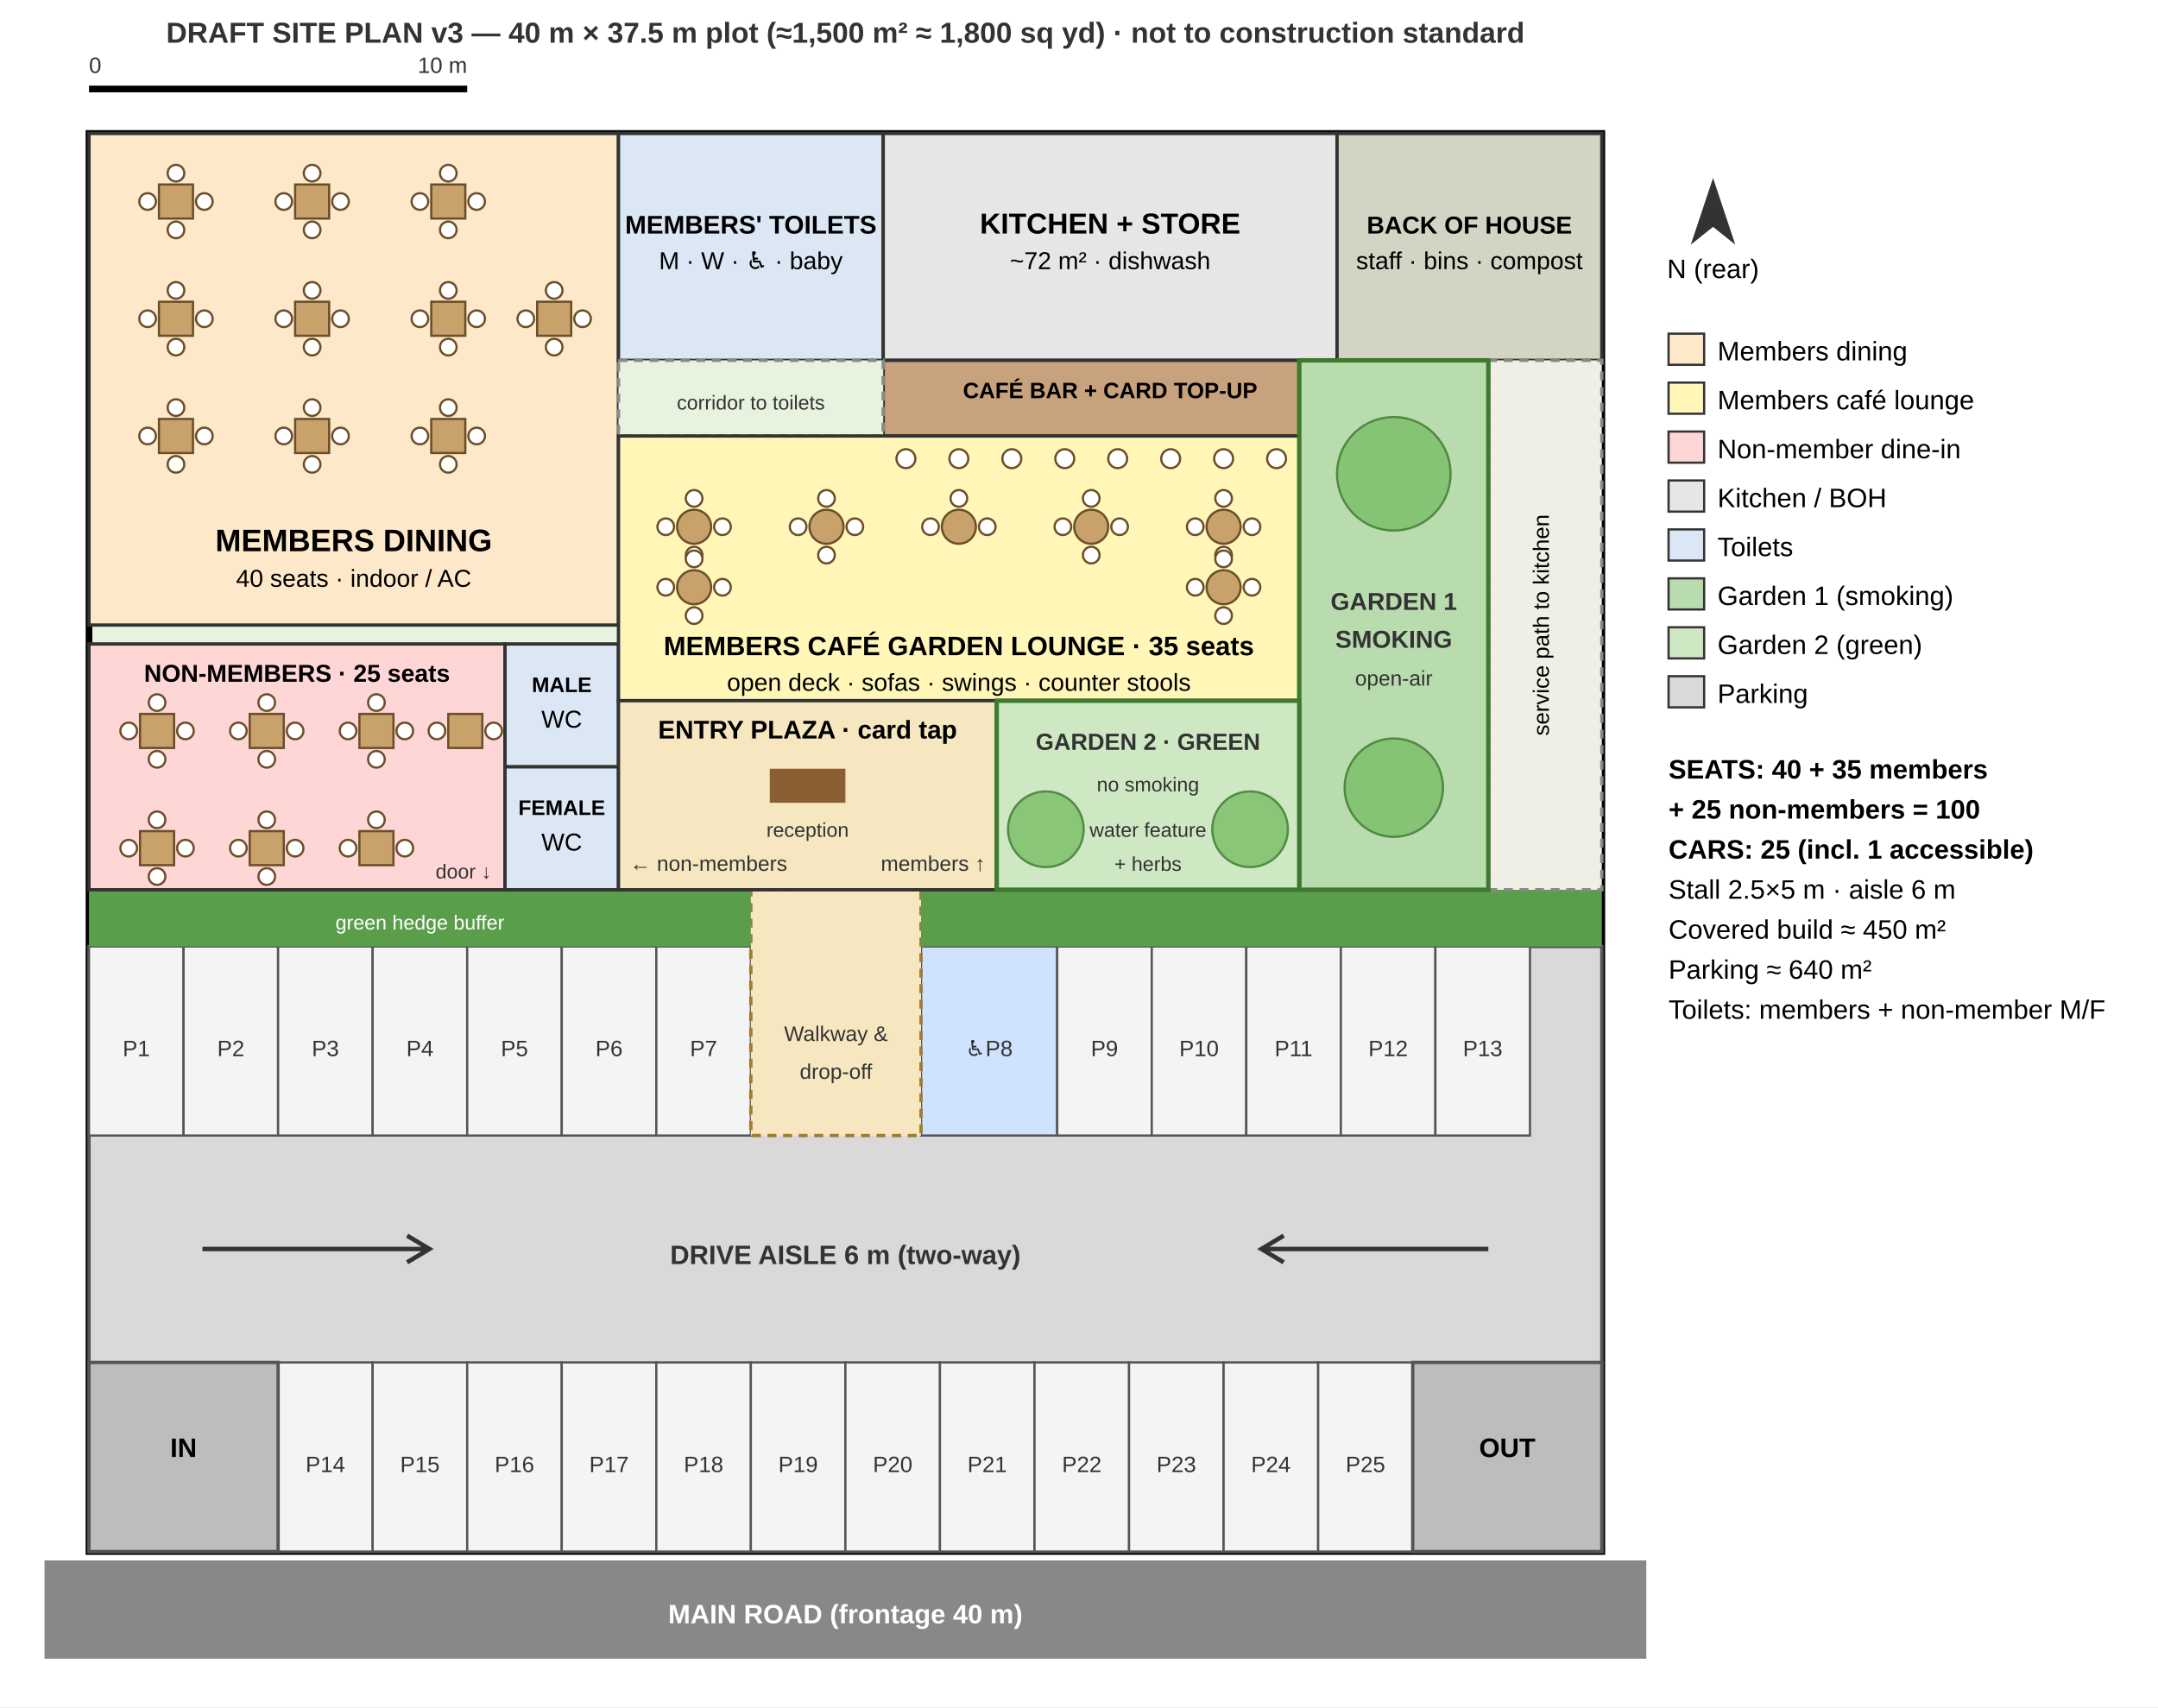
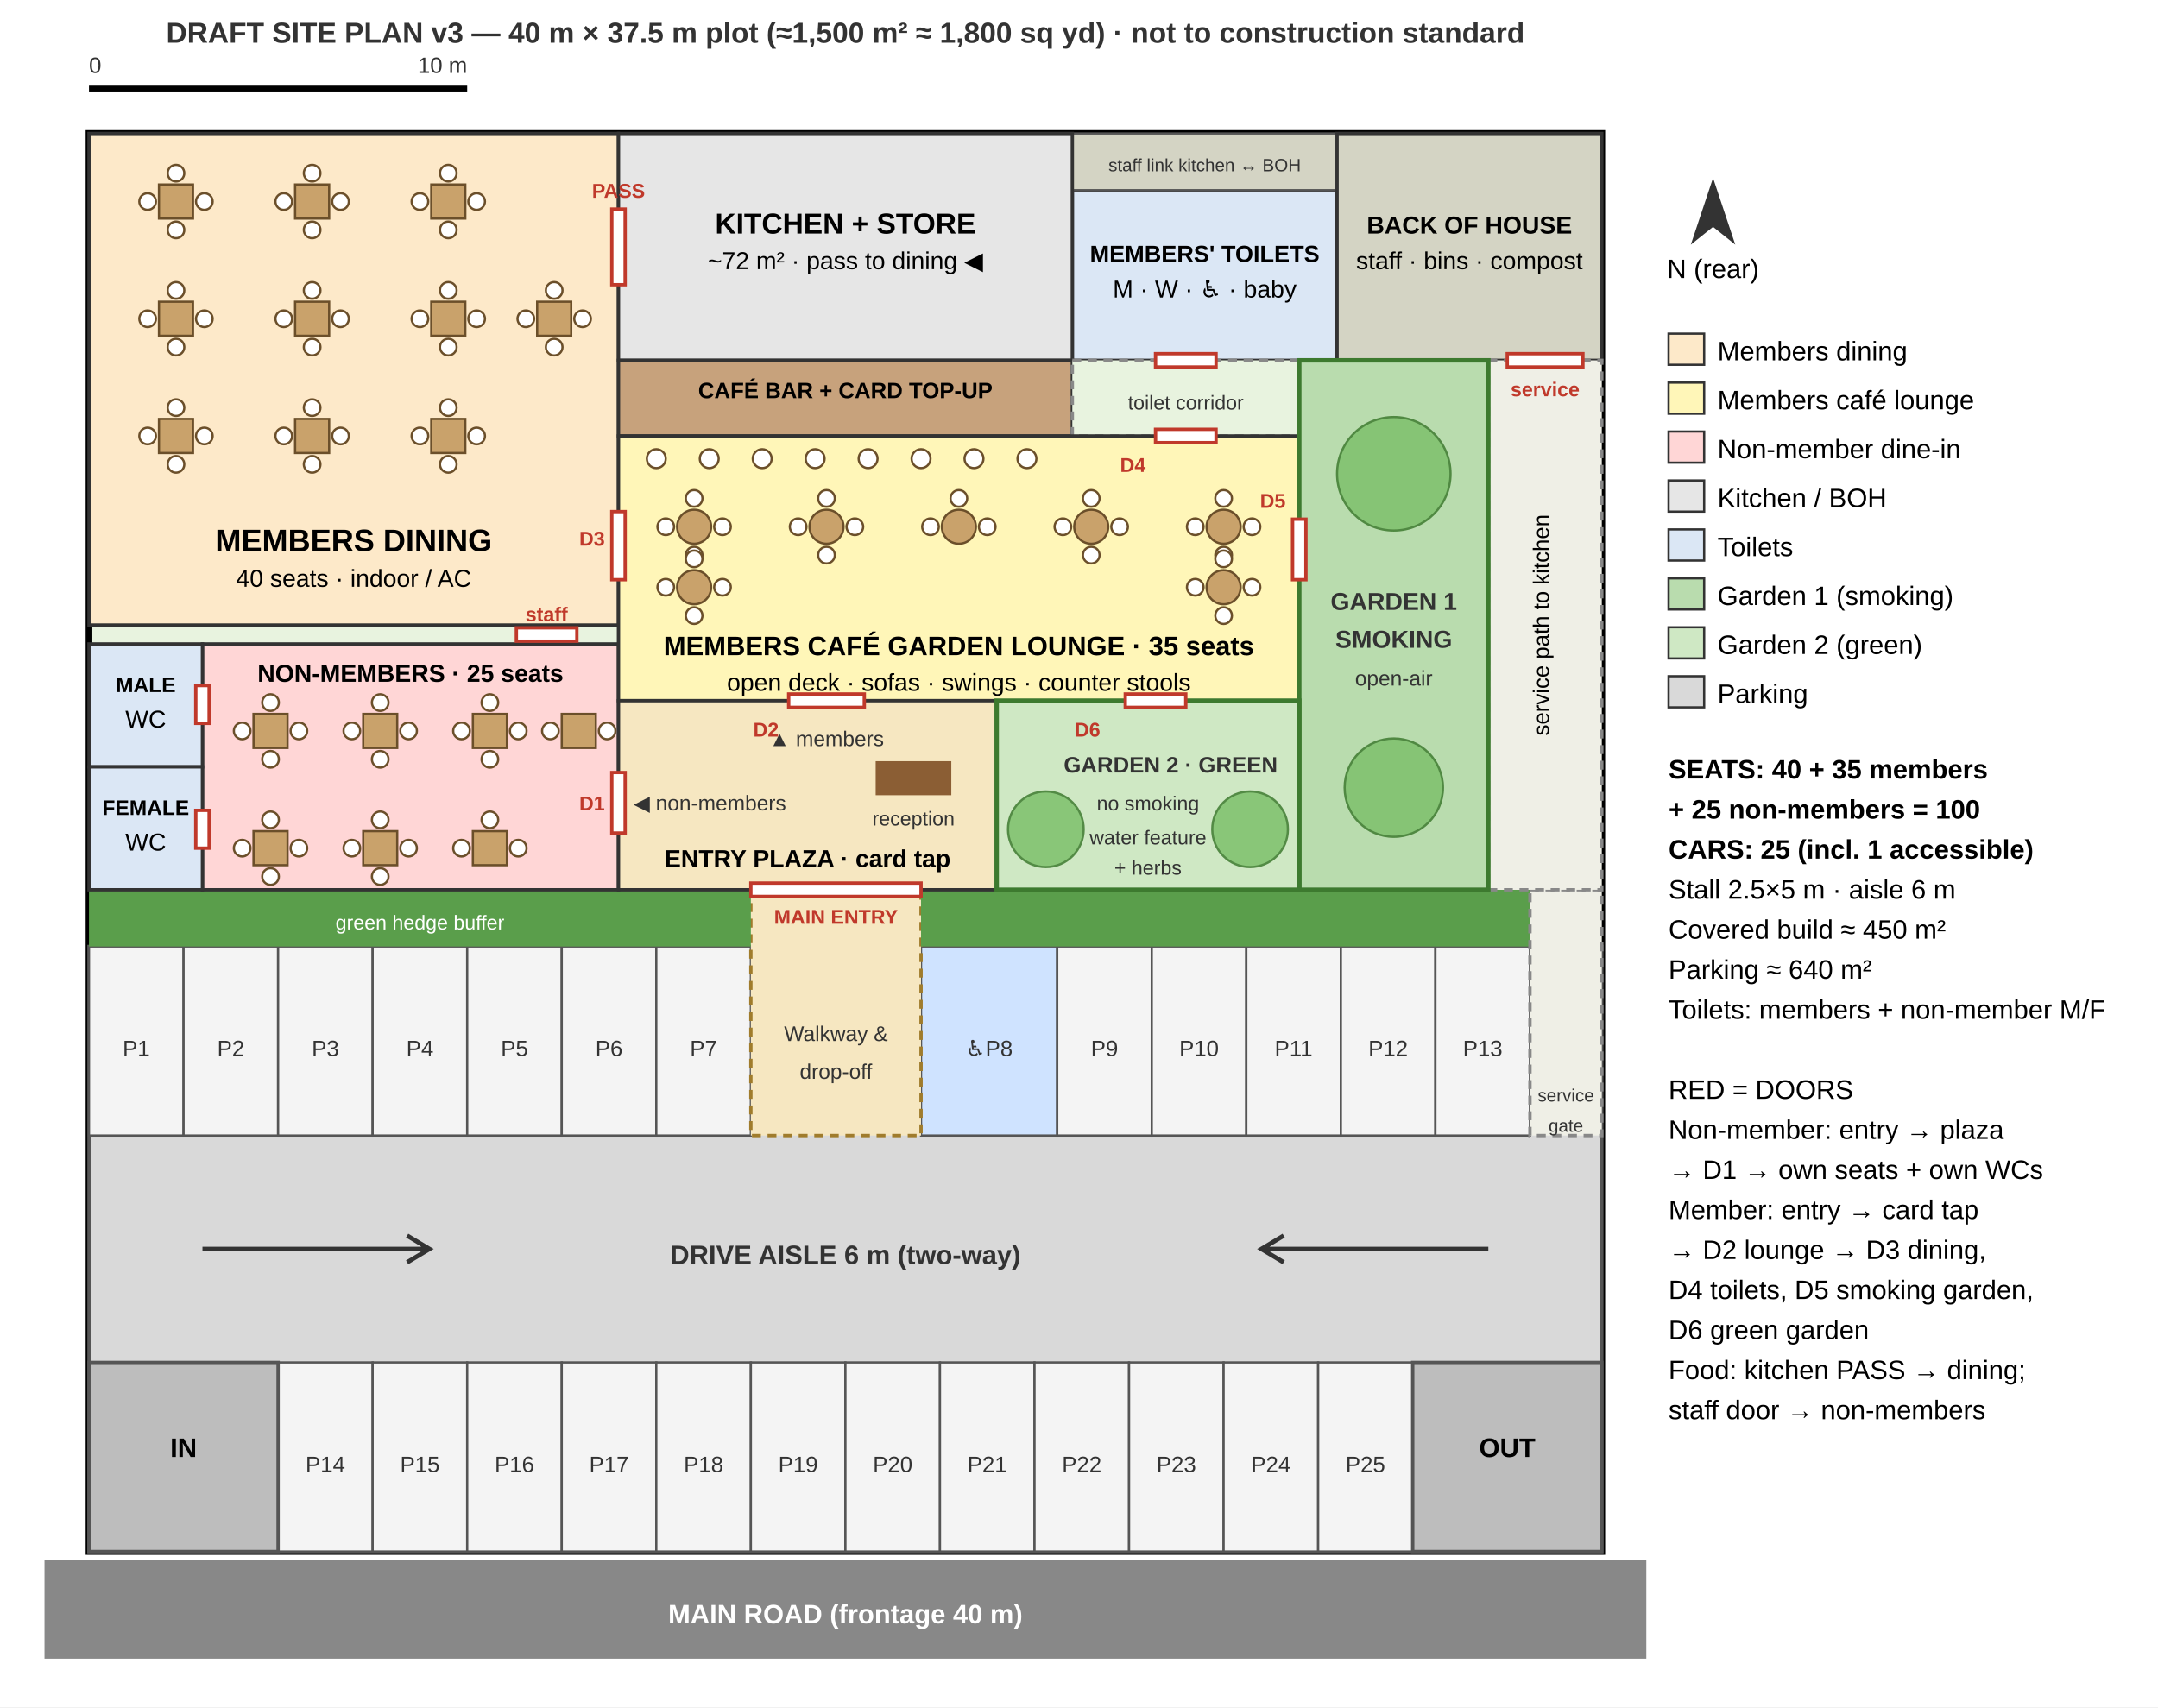
<svg xmlns="http://www.w3.org/2000/svg" width="970" height="767.5" viewBox="0 0 970 767.5" font-family="Arial, Helvetica, sans-serif">
  <rect width="100%" height="100%" fill="#fff" />
  <rect x="40" y="60" width="680" height="637.5" fill="#e8f3df" stroke="#000" stroke-width="3" />
  <rect x="20" y="701.5" width="720" height="44.2" fill="#888" />
  <text x="380.0" y="729.8" font-size="12" text-anchor="middle" fill="#fff" font-weight="700">MAIN ROAD (frontage 40 m)</text>
  <rect x="40" y="425.5" width="680" height="272" fill="#d9d9d9" stroke="#555" stroke-width="1.5" />
  <text x="380.0" y="568.3" font-size="12" text-anchor="middle" fill="#333" font-weight="700">DRIVE AISLE 6 m  (two-way)</text>
  <path d="M 91 561.5 h 102 m -10 -6 l 10 6 l -10 6" stroke="#333" fill="none" stroke-width="2" />
  <path d="M 669 561.5 h -102 m 10 -6 l -10 6 l 10 6" stroke="#333" fill="none" stroke-width="2" />
  <rect x="40.0" y="425.5" width="42.5" height="85" fill="#f4f4f4" stroke="#555" stroke-width="1" />
  <text x="61.25" y="474.8" font-size="10" text-anchor="middle" fill="#333">P1</text>
  <rect x="82.5" y="425.5" width="42.5" height="85" fill="#f4f4f4" stroke="#555" stroke-width="1" />
  <text x="103.75" y="474.8" font-size="10" text-anchor="middle" fill="#333">P2</text>
  <rect x="125.0" y="425.5" width="42.5" height="85" fill="#f4f4f4" stroke="#555" stroke-width="1" />
  <text x="146.25" y="474.8" font-size="10" text-anchor="middle" fill="#333">P3</text>
  <rect x="167.5" y="425.5" width="42.5" height="85" fill="#f4f4f4" stroke="#555" stroke-width="1" />
  <text x="188.75" y="474.8" font-size="10" text-anchor="middle" fill="#333">P4</text>
  <rect x="210.0" y="425.5" width="42.5" height="85" fill="#f4f4f4" stroke="#555" stroke-width="1" />
  <text x="231.25" y="474.8" font-size="10" text-anchor="middle" fill="#333">P5</text>
  <rect x="252.5" y="425.5" width="42.5" height="85" fill="#f4f4f4" stroke="#555" stroke-width="1" />
  <text x="273.75" y="474.8" font-size="10" text-anchor="middle" fill="#333">P6</text>
  <rect x="295.0" y="425.5" width="42.5" height="85" fill="#f4f4f4" stroke="#555" stroke-width="1" />
  <text x="316.25" y="474.8" font-size="10" text-anchor="middle" fill="#333">P7</text>
  <rect x="414" y="425.5" width="61.2" height="85" fill="#cfe3ff" stroke="#555" stroke-width="1" />
  <text x="444.6" y="474.8" font-size="10" text-anchor="middle" fill="#333">♿P8</text>
  <rect x="475.2" y="425.5" width="42.5" height="85" fill="#f4f4f4" stroke="#555" stroke-width="1" />
  <text x="496.45" y="474.8" font-size="10" text-anchor="middle" fill="#333">P9</text>
  <rect x="517.7" y="425.5" width="42.5" height="85" fill="#f4f4f4" stroke="#555" stroke-width="1" />
  <text x="538.95" y="474.8" font-size="10" text-anchor="middle" fill="#333">P10</text>
  <rect x="560.2" y="425.5" width="42.5" height="85" fill="#f4f4f4" stroke="#555" stroke-width="1" />
  <text x="581.45" y="474.8" font-size="10" text-anchor="middle" fill="#333">P11</text>
  <rect x="602.7" y="425.5" width="42.5" height="85" fill="#f4f4f4" stroke="#555" stroke-width="1" />
  <text x="623.95" y="474.8" font-size="10" text-anchor="middle" fill="#333">P12</text>
  <rect x="645.2" y="425.5" width="42.5" height="85" fill="#f4f4f4" stroke="#555" stroke-width="1" />
  <text x="666.45" y="474.8" font-size="10" text-anchor="middle" fill="#333">P13</text>
  <rect x="125.0" y="612.5" width="42.5" height="85" fill="#f4f4f4" stroke="#555" stroke-width="1" />
  <text x="146.25" y="661.8" font-size="10" text-anchor="middle" fill="#333">P14</text>
  <rect x="167.5" y="612.5" width="42.5" height="85" fill="#f4f4f4" stroke="#555" stroke-width="1" />
  <text x="188.75" y="661.8" font-size="10" text-anchor="middle" fill="#333">P15</text>
  <rect x="210.0" y="612.5" width="42.5" height="85" fill="#f4f4f4" stroke="#555" stroke-width="1" />
  <text x="231.25" y="661.8" font-size="10" text-anchor="middle" fill="#333">P16</text>
  <rect x="252.5" y="612.5" width="42.5" height="85" fill="#f4f4f4" stroke="#555" stroke-width="1" />
  <text x="273.75" y="661.8" font-size="10" text-anchor="middle" fill="#333">P17</text>
  <rect x="295.0" y="612.5" width="42.5" height="85" fill="#f4f4f4" stroke="#555" stroke-width="1" />
  <text x="316.25" y="661.8" font-size="10" text-anchor="middle" fill="#333">P18</text>
  <rect x="337.5" y="612.5" width="42.5" height="85" fill="#f4f4f4" stroke="#555" stroke-width="1" />
  <text x="358.75" y="661.8" font-size="10" text-anchor="middle" fill="#333">P19</text>
  <rect x="380.0" y="612.5" width="42.5" height="85" fill="#f4f4f4" stroke="#555" stroke-width="1" />
  <text x="401.25" y="661.8" font-size="10" text-anchor="middle" fill="#333">P20</text>
  <rect x="422.5" y="612.5" width="42.5" height="85" fill="#f4f4f4" stroke="#555" stroke-width="1" />
  <text x="443.75" y="661.8" font-size="10" text-anchor="middle" fill="#333">P21</text>
  <rect x="465.0" y="612.5" width="42.5" height="85" fill="#f4f4f4" stroke="#555" stroke-width="1" />
  <text x="486.25" y="661.8" font-size="10" text-anchor="middle" fill="#333">P22</text>
  <rect x="507.5" y="612.5" width="42.5" height="85" fill="#f4f4f4" stroke="#555" stroke-width="1" />
  <text x="528.75" y="661.8" font-size="10" text-anchor="middle" fill="#333">P23</text>
  <rect x="550.0" y="612.5" width="42.5" height="85" fill="#f4f4f4" stroke="#555" stroke-width="1" />
  <text x="571.25" y="661.8" font-size="10" text-anchor="middle" fill="#333">P24</text>
  <rect x="592.5" y="612.5" width="42.5" height="85" fill="#f4f4f4" stroke="#555" stroke-width="1" />
  <text x="613.75" y="661.8" font-size="10" text-anchor="middle" fill="#333">P25</text>
  <rect x="40" y="612.5" width="85" height="85" fill="#bdbdbd" stroke="#555" stroke-width="1.5" />
  <text x="82.5" y="655.0" font-size="12" font-weight="700" text-anchor="middle">IN</text>
  <rect x="635" y="612.5" width="85" height="85" fill="#bdbdbd" stroke="#555" stroke-width="1.5" />
  <text x="677.5" y="655.0" font-size="12" font-weight="700" text-anchor="middle">OUT</text>
  <rect x="337.5" y="400" width="76.5" height="110.5" fill="#f6e7c1" stroke="#a07c2c" stroke-width="1.5" stroke-dasharray="4 3" />
  <text x="375.75" y="468" font-size="9.5" text-anchor="middle" fill="#333">Walkway &amp;</text>
  <text x="375.75" y="485" font-size="9.5" text-anchor="middle" fill="#333">drop-off</text>
  <rect x="40" y="400" width="297.5" height="25.5" fill="#5a9e4b" stroke="none" stroke-width="1.5" />
-   <rect x="414" y="400" width="306" height="25.5" fill="#5a9e4b" stroke="none" stroke-width="1.5" />
+   <rect x="414" y="400" width="273.7" height="25.5" fill="#5a9e4b" stroke="none" stroke-width="1.5" />
+   <rect x="687.7" y="400" width="32.3" height="110.5" fill="#efefe6" stroke="#888" stroke-width="1.5" stroke-dasharray="4 3" />
+   <text x="703.85" y="495.2" font-size="8" text-anchor="middle" fill="#333">service</text>
+   <text x="703.85" y="508.8" font-size="8" text-anchor="middle" fill="#333">gate</text>
  <text x="188.75" y="417.85" font-size="9" text-anchor="middle" fill="#fff">green hedge buffer</text>
  <rect x="40" y="60" width="238" height="221" fill="#fde9c9" stroke="#333" stroke-width="1.5" />
  <text x="159.0" y="247.8" font-size="14" font-weight="700" text-anchor="middle">MEMBERS DINING</text>
  <text x="159.0" y="263.8" font-size="11" text-anchor="middle">40 seats · indoor / AC</text>
  <rect x="71.45" y="82.95" width="15.3" height="15.3" fill="#c9a26b" stroke="#6b4f2a" />
  <circle cx="66.35" cy="90.6" r="3.74" fill="#fff" stroke="#6b4f2a" />
  <circle cx="91.85" cy="90.6" r="3.74" fill="#fff" stroke="#6b4f2a" />
  <circle cx="79.1" cy="77.85" r="3.74" fill="#fff" stroke="#6b4f2a" />
  <circle cx="79.1" cy="103.35" r="3.74" fill="#fff" stroke="#6b4f2a" />
  <rect x="71.45" y="135.65" width="15.3" height="15.3" fill="#c9a26b" stroke="#6b4f2a" />
  <circle cx="66.35" cy="143.3" r="3.74" fill="#fff" stroke="#6b4f2a" />
  <circle cx="91.85" cy="143.3" r="3.74" fill="#fff" stroke="#6b4f2a" />
  <circle cx="79.1" cy="130.55" r="3.74" fill="#fff" stroke="#6b4f2a" />
  <circle cx="79.1" cy="156.05" r="3.74" fill="#fff" stroke="#6b4f2a" />
  <rect x="71.45" y="188.35" width="15.3" height="15.3" fill="#c9a26b" stroke="#6b4f2a" />
  <circle cx="66.35" cy="196.0" r="3.74" fill="#fff" stroke="#6b4f2a" />
  <circle cx="91.85" cy="196.0" r="3.74" fill="#fff" stroke="#6b4f2a" />
  <circle cx="79.1" cy="183.25" r="3.74" fill="#fff" stroke="#6b4f2a" />
  <circle cx="79.1" cy="208.75" r="3.74" fill="#fff" stroke="#6b4f2a" />
  <rect x="132.65" y="82.95" width="15.3" height="15.3" fill="#c9a26b" stroke="#6b4f2a" />
  <circle cx="127.55" cy="90.6" r="3.74" fill="#fff" stroke="#6b4f2a" />
  <circle cx="153.05" cy="90.6" r="3.74" fill="#fff" stroke="#6b4f2a" />
  <circle cx="140.3" cy="77.85" r="3.74" fill="#fff" stroke="#6b4f2a" />
  <circle cx="140.3" cy="103.35" r="3.74" fill="#fff" stroke="#6b4f2a" />
  <rect x="132.65" y="135.65" width="15.3" height="15.3" fill="#c9a26b" stroke="#6b4f2a" />
  <circle cx="127.55" cy="143.3" r="3.74" fill="#fff" stroke="#6b4f2a" />
  <circle cx="153.05" cy="143.3" r="3.74" fill="#fff" stroke="#6b4f2a" />
  <circle cx="140.3" cy="130.55" r="3.74" fill="#fff" stroke="#6b4f2a" />
  <circle cx="140.3" cy="156.05" r="3.74" fill="#fff" stroke="#6b4f2a" />
  <rect x="132.65" y="188.35" width="15.3" height="15.3" fill="#c9a26b" stroke="#6b4f2a" />
  <circle cx="127.55" cy="196.0" r="3.74" fill="#fff" stroke="#6b4f2a" />
  <circle cx="153.05" cy="196.0" r="3.74" fill="#fff" stroke="#6b4f2a" />
  <circle cx="140.3" cy="183.25" r="3.74" fill="#fff" stroke="#6b4f2a" />
  <circle cx="140.3" cy="208.75" r="3.74" fill="#fff" stroke="#6b4f2a" />
  <rect x="193.85" y="82.95" width="15.3" height="15.3" fill="#c9a26b" stroke="#6b4f2a" />
  <circle cx="188.75" cy="90.6" r="3.74" fill="#fff" stroke="#6b4f2a" />
  <circle cx="214.25" cy="90.6" r="3.74" fill="#fff" stroke="#6b4f2a" />
  <circle cx="201.5" cy="77.85" r="3.74" fill="#fff" stroke="#6b4f2a" />
  <circle cx="201.5" cy="103.35" r="3.74" fill="#fff" stroke="#6b4f2a" />
  <rect x="193.85" y="135.65" width="15.3" height="15.3" fill="#c9a26b" stroke="#6b4f2a" />
  <circle cx="188.75" cy="143.3" r="3.74" fill="#fff" stroke="#6b4f2a" />
  <circle cx="214.25" cy="143.3" r="3.74" fill="#fff" stroke="#6b4f2a" />
  <circle cx="201.5" cy="130.55" r="3.74" fill="#fff" stroke="#6b4f2a" />
  <circle cx="201.5" cy="156.05" r="3.74" fill="#fff" stroke="#6b4f2a" />
  <rect x="193.85" y="188.35" width="15.3" height="15.3" fill="#c9a26b" stroke="#6b4f2a" />
  <circle cx="188.75" cy="196.0" r="3.74" fill="#fff" stroke="#6b4f2a" />
  <circle cx="214.25" cy="196.0" r="3.74" fill="#fff" stroke="#6b4f2a" />
  <circle cx="201.5" cy="183.25" r="3.74" fill="#fff" stroke="#6b4f2a" />
  <circle cx="201.5" cy="208.75" r="3.74" fill="#fff" stroke="#6b4f2a" />
  <rect x="241.45" y="135.65" width="15.3" height="15.3" fill="#c9a26b" stroke="#6b4f2a" />
  <circle cx="236.35" cy="143.3" r="3.74" fill="#fff" stroke="#6b4f2a" />
  <circle cx="261.85" cy="143.3" r="3.74" fill="#fff" stroke="#6b4f2a" />
  <circle cx="249.1" cy="130.55" r="3.74" fill="#fff" stroke="#6b4f2a" />
  <circle cx="249.1" cy="156.05" r="3.74" fill="#fff" stroke="#6b4f2a" />
-   <rect x="40" y="289.5" width="187" height="110.5" fill="#ffd6d6" stroke="#333" stroke-width="1.5" />
-   <text x="133.5" y="306.5" font-size="11" font-weight="700" text-anchor="middle">NON-MEMBERS · 25 seats</text>
-   <rect x="62.95" y="320.95" width="15.3" height="15.3" fill="#c9a26b" stroke="#6b4f2a" />
-   <circle cx="57.85" cy="328.6" r="3.74" fill="#fff" stroke="#6b4f2a" />
-   <circle cx="83.35" cy="328.6" r="3.74" fill="#fff" stroke="#6b4f2a" />
-   <circle cx="70.6" cy="315.85" r="3.74" fill="#fff" stroke="#6b4f2a" />
-   <circle cx="70.6" cy="341.35" r="3.74" fill="#fff" stroke="#6b4f2a" />
-   <rect x="112.25" y="320.95" width="15.3" height="15.3" fill="#c9a26b" stroke="#6b4f2a" />
-   <circle cx="107.15" cy="328.6" r="3.74" fill="#fff" stroke="#6b4f2a" />
-   <circle cx="132.65" cy="328.6" r="3.74" fill="#fff" stroke="#6b4f2a" />
-   <circle cx="119.9" cy="315.85" r="3.74" fill="#fff" stroke="#6b4f2a" />
-   <circle cx="119.9" cy="341.35" r="3.74" fill="#fff" stroke="#6b4f2a" />
-   <rect x="161.55" y="320.95" width="15.3" height="15.3" fill="#c9a26b" stroke="#6b4f2a" />
-   <circle cx="156.45" cy="328.6" r="3.74" fill="#fff" stroke="#6b4f2a" />
-   <circle cx="181.95" cy="328.6" r="3.74" fill="#fff" stroke="#6b4f2a" />
-   <circle cx="169.2" cy="315.85" r="3.74" fill="#fff" stroke="#6b4f2a" />
-   <circle cx="169.2" cy="341.35" r="3.74" fill="#fff" stroke="#6b4f2a" />
-   <rect x="201.5" y="320.95" width="15.3" height="15.3" fill="#c9a26b" stroke="#6b4f2a" />
-   <circle cx="196.4" cy="328.6" r="3.74" fill="#fff" stroke="#6b4f2a" />
-   <circle cx="221.9" cy="328.6" r="3.74" fill="#fff" stroke="#6b4f2a" />
-   <rect x="62.95" y="373.65" width="15.3" height="15.3" fill="#c9a26b" stroke="#6b4f2a" />
-   <circle cx="57.85" cy="381.3" r="3.74" fill="#fff" stroke="#6b4f2a" />
-   <circle cx="83.35" cy="381.3" r="3.74" fill="#fff" stroke="#6b4f2a" />
-   <circle cx="70.6" cy="368.55" r="3.74" fill="#fff" stroke="#6b4f2a" />
-   <circle cx="70.6" cy="394.05" r="3.74" fill="#fff" stroke="#6b4f2a" />
-   <rect x="112.25" y="373.65" width="15.3" height="15.3" fill="#c9a26b" stroke="#6b4f2a" />
-   <circle cx="107.15" cy="381.3" r="3.74" fill="#fff" stroke="#6b4f2a" />
-   <circle cx="132.65" cy="381.3" r="3.74" fill="#fff" stroke="#6b4f2a" />
-   <circle cx="119.9" cy="368.55" r="3.74" fill="#fff" stroke="#6b4f2a" />
-   <circle cx="119.9" cy="394.05" r="3.74" fill="#fff" stroke="#6b4f2a" />
-   <rect x="161.55" y="373.65" width="15.3" height="15.3" fill="#c9a26b" stroke="#6b4f2a" />
-   <circle cx="156.45" cy="381.3" r="3.74" fill="#fff" stroke="#6b4f2a" />
-   <circle cx="181.95" cy="381.3" r="3.74" fill="#fff" stroke="#6b4f2a" />
-   <circle cx="169.2" cy="368.55" r="3.74" fill="#fff" stroke="#6b4f2a" />
-   <text x="208.3" y="394.9" font-size="9" text-anchor="middle" fill="#333">door ↓</text>
-   <rect x="227" y="289.5" width="51" height="55.25" fill="#dbe7f5" stroke="#333" stroke-width="1.5" />
-   <text x="252.5" y="311.125" font-size="9.5" font-weight="700" text-anchor="middle">MALE</text>
-   <text x="252.5" y="327.125" font-size="11" text-anchor="middle">WC</text>
-   <rect x="227" y="344.75" width="51" height="55.25" fill="#dbe7f5" stroke="#333" stroke-width="1.5" />
-   <text x="252.5" y="366.375" font-size="9.5" font-weight="700" text-anchor="middle">FEMALE</text>
-   <text x="252.5" y="382.375" font-size="11" text-anchor="middle">WC</text>
-   <rect x="278" y="60" width="119" height="102" fill="#dbe7f5" stroke="#333" stroke-width="1.5" />
-   <text x="337.5" y="105.0" font-size="11.5" font-weight="700" text-anchor="middle">MEMBERS' TOILETS</text>
-   <text x="337.5" y="121.0" font-size="11" text-anchor="middle">M · W · ♿ · baby</text>
-   <rect x="397" y="60" width="204" height="102" fill="#e6e6e6" stroke="#333" stroke-width="1.5" />
-   <text x="499.0" y="105.0" font-size="13" font-weight="700" text-anchor="middle">KITCHEN + STORE</text>
-   <text x="499.0" y="121.0" font-size="11" text-anchor="middle">~72 m² · dishwash</text>
-   <rect x="397" y="162" width="204" height="34" fill="#c7a27c" stroke="#333" stroke-width="1.5" />
-   <text x="499.0" y="179.0" font-size="10" font-weight="700" text-anchor="middle">CAFÉ BAR + CARD TOP-UP</text>
+   <rect x="91" y="289.5" width="187" height="110.5" fill="#ffd6d6" stroke="#333" stroke-width="1.5" />
+   <text x="184.5" y="306.5" font-size="11" font-weight="700" text-anchor="middle">NON-MEMBERS · 25 seats</text>
+   <rect x="113.95" y="320.95" width="15.3" height="15.3" fill="#c9a26b" stroke="#6b4f2a" />
+   <circle cx="108.85" cy="328.6" r="3.74" fill="#fff" stroke="#6b4f2a" />
+   <circle cx="134.35" cy="328.6" r="3.74" fill="#fff" stroke="#6b4f2a" />
+   <circle cx="121.6" cy="315.85" r="3.74" fill="#fff" stroke="#6b4f2a" />
+   <circle cx="121.6" cy="341.35" r="3.74" fill="#fff" stroke="#6b4f2a" />
+   <rect x="163.25" y="320.95" width="15.3" height="15.3" fill="#c9a26b" stroke="#6b4f2a" />
+   <circle cx="158.15" cy="328.6" r="3.74" fill="#fff" stroke="#6b4f2a" />
+   <circle cx="183.65" cy="328.6" r="3.74" fill="#fff" stroke="#6b4f2a" />
+   <circle cx="170.9" cy="315.85" r="3.74" fill="#fff" stroke="#6b4f2a" />
+   <circle cx="170.9" cy="341.35" r="3.74" fill="#fff" stroke="#6b4f2a" />
+   <rect x="212.55" y="320.95" width="15.3" height="15.3" fill="#c9a26b" stroke="#6b4f2a" />
+   <circle cx="207.45" cy="328.6" r="3.74" fill="#fff" stroke="#6b4f2a" />
+   <circle cx="232.95" cy="328.6" r="3.74" fill="#fff" stroke="#6b4f2a" />
+   <circle cx="220.2" cy="315.85" r="3.74" fill="#fff" stroke="#6b4f2a" />
+   <circle cx="220.2" cy="341.35" r="3.74" fill="#fff" stroke="#6b4f2a" />
+   <rect x="252.5" y="320.95" width="15.3" height="15.3" fill="#c9a26b" stroke="#6b4f2a" />
+   <circle cx="247.4" cy="328.6" r="3.74" fill="#fff" stroke="#6b4f2a" />
+   <circle cx="272.9" cy="328.6" r="3.74" fill="#fff" stroke="#6b4f2a" />
+   <rect x="113.95" y="373.65" width="15.3" height="15.3" fill="#c9a26b" stroke="#6b4f2a" />
+   <circle cx="108.85" cy="381.3" r="3.74" fill="#fff" stroke="#6b4f2a" />
+   <circle cx="134.35" cy="381.3" r="3.74" fill="#fff" stroke="#6b4f2a" />
+   <circle cx="121.6" cy="368.55" r="3.74" fill="#fff" stroke="#6b4f2a" />
+   <circle cx="121.6" cy="394.05" r="3.74" fill="#fff" stroke="#6b4f2a" />
+   <rect x="163.25" y="373.65" width="15.3" height="15.3" fill="#c9a26b" stroke="#6b4f2a" />
+   <circle cx="158.15" cy="381.3" r="3.74" fill="#fff" stroke="#6b4f2a" />
+   <circle cx="183.65" cy="381.3" r="3.74" fill="#fff" stroke="#6b4f2a" />
+   <circle cx="170.9" cy="368.55" r="3.74" fill="#fff" stroke="#6b4f2a" />
+   <circle cx="170.9" cy="394.05" r="3.74" fill="#fff" stroke="#6b4f2a" />
+   <rect x="212.55" y="373.65" width="15.3" height="15.3" fill="#c9a26b" stroke="#6b4f2a" />
+   <circle cx="207.45" cy="381.3" r="3.74" fill="#fff" stroke="#6b4f2a" />
+   <circle cx="232.95" cy="381.3" r="3.74" fill="#fff" stroke="#6b4f2a" />
+   <circle cx="220.2" cy="368.55" r="3.74" fill="#fff" stroke="#6b4f2a" />
+   <rect x="40" y="289.5" width="51" height="55.25" fill="#dbe7f5" stroke="#333" stroke-width="1.5" />
+   <text x="65.5" y="311.125" font-size="9.5" font-weight="700" text-anchor="middle">MALE</text>
+   <text x="65.5" y="327.125" font-size="11" text-anchor="middle">WC</text>
+   <rect x="40" y="344.75" width="51" height="55.25" fill="#dbe7f5" stroke="#333" stroke-width="1.5" />
+   <text x="65.5" y="366.375" font-size="9.5" font-weight="700" text-anchor="middle">FEMALE</text>
+   <text x="65.5" y="382.375" font-size="11" text-anchor="middle">WC</text>
+   <rect x="482" y="85.5" width="119" height="76.5" fill="#dbe7f5" stroke="#333" stroke-width="1.5" />
+   <text x="541.5" y="117.75" font-size="10.5" font-weight="700" text-anchor="middle">MEMBERS' TOILETS</text>
+   <text x="541.5" y="133.75" font-size="11" text-anchor="middle">M · W · ♿ · baby</text>
+   <rect x="482" y="60" width="119" height="25.5" fill="#d4d4c4" stroke="#555" stroke-width="1" />
+   <text x="541.5" y="77.0" font-size="8" text-anchor="middle" fill="#333">staff link kitchen ↔ BOH</text>
+   <rect x="278" y="60" width="204" height="102" fill="#e6e6e6" stroke="#333" stroke-width="1.5" />
+   <text x="380.0" y="105.0" font-size="13" font-weight="700" text-anchor="middle">KITCHEN + STORE</text>
+   <text x="380.0" y="121.0" font-size="11" text-anchor="middle">~72 m² · pass to dining ◀</text>
+   <rect x="278" y="162" width="204" height="34" fill="#c7a27c" stroke="#333" stroke-width="1.5" />
+   <text x="380.0" y="179.0" font-size="10" font-weight="700" text-anchor="middle">CAFÉ BAR + CARD TOP-UP</text>
  <rect x="601" y="60" width="119" height="102" fill="#d4d4c4" stroke="#333" stroke-width="1.5" />
  <text x="660.5" y="105.0" font-size="11" font-weight="700" text-anchor="middle">BACK OF HOUSE</text>
  <text x="660.5" y="121.0" font-size="11" text-anchor="middle">staff · bins · compost</text>
  <rect x="669" y="162" width="51" height="238" fill="#efefe6" stroke="#888" stroke-width="1.5" stroke-dasharray="4 3" />
  <text x="696.2" y="281" font-size="10" text-anchor="middle" transform="rotate(-90 696.2 281)">service path to kitchen</text>
-   <rect x="278" y="162" width="119" height="34" fill="#e8f3df" stroke="#888" stroke-width="1.5" stroke-dasharray="4 3" />
-   <text x="337.5" y="184.1" font-size="9" text-anchor="middle" fill="#333">corridor to toilets</text>
+   <rect x="482" y="162" width="102" height="34" fill="#e8f3df" stroke="#888" stroke-width="1.5" stroke-dasharray="4 3" />
+   <text x="533" y="184.1" font-size="9" text-anchor="middle" fill="#333">toilet corridor</text>
  <rect x="278" y="196" width="306" height="119" fill="#fff6b8" stroke="#333" stroke-width="1.5" />
  <text x="431.0" y="294.55" font-size="12" font-weight="700" text-anchor="middle">MEMBERS CAFÉ GARDEN LOUNGE · 35 seats</text>
  <text x="431.0" y="310.55" font-size="11" text-anchor="middle">open deck · sofas · swings · counter stools</text>
  <circle cx="312" cy="236.8" r="7.65" fill="#c9a26b" stroke="#6b4f2a" />
  <circle cx="299.25" cy="236.8" r="3.74" fill="#fff" stroke="#6b4f2a" />
  <circle cx="324.75" cy="236.8" r="3.74" fill="#fff" stroke="#6b4f2a" />
  <circle cx="312" cy="224.05" r="3.74" fill="#fff" stroke="#6b4f2a" />
  <circle cx="312" cy="249.55" r="3.74" fill="#fff" stroke="#6b4f2a" />
  <circle cx="371.5" cy="236.8" r="7.65" fill="#c9a26b" stroke="#6b4f2a" />
  <circle cx="358.75" cy="236.8" r="3.74" fill="#fff" stroke="#6b4f2a" />
  <circle cx="384.25" cy="236.8" r="3.74" fill="#fff" stroke="#6b4f2a" />
  <circle cx="371.5" cy="224.05" r="3.74" fill="#fff" stroke="#6b4f2a" />
  <circle cx="371.5" cy="249.55" r="3.74" fill="#fff" stroke="#6b4f2a" />
  <circle cx="490.5" cy="236.8" r="7.65" fill="#c9a26b" stroke="#6b4f2a" />
  <circle cx="477.75" cy="236.8" r="3.74" fill="#fff" stroke="#6b4f2a" />
  <circle cx="503.25" cy="236.8" r="3.74" fill="#fff" stroke="#6b4f2a" />
  <circle cx="490.5" cy="224.05" r="3.74" fill="#fff" stroke="#6b4f2a" />
  <circle cx="490.5" cy="249.55" r="3.74" fill="#fff" stroke="#6b4f2a" />
  <circle cx="550" cy="236.8" r="7.65" fill="#c9a26b" stroke="#6b4f2a" />
  <circle cx="537.25" cy="236.8" r="3.74" fill="#fff" stroke="#6b4f2a" />
  <circle cx="562.75" cy="236.8" r="3.74" fill="#fff" stroke="#6b4f2a" />
  <circle cx="550" cy="224.05" r="3.74" fill="#fff" stroke="#6b4f2a" />
  <circle cx="550" cy="249.55" r="3.74" fill="#fff" stroke="#6b4f2a" />
  <circle cx="431" cy="236.8" r="7.65" fill="#c9a26b" stroke="#6b4f2a" />
  <circle cx="418.25" cy="236.8" r="3.74" fill="#fff" stroke="#6b4f2a" />
  <circle cx="443.75" cy="236.8" r="3.74" fill="#fff" stroke="#6b4f2a" />
  <circle cx="431" cy="224.05" r="3.74" fill="#fff" stroke="#6b4f2a" />
  <circle cx="312" cy="264.0" r="7.65" fill="#c9a26b" stroke="#6b4f2a" />
  <circle cx="299.25" cy="264.0" r="3.74" fill="#fff" stroke="#6b4f2a" />
  <circle cx="324.75" cy="264.0" r="3.74" fill="#fff" stroke="#6b4f2a" />
  <circle cx="312" cy="251.25" r="3.74" fill="#fff" stroke="#6b4f2a" />
  <circle cx="312" cy="276.75" r="3.74" fill="#fff" stroke="#6b4f2a" />
  <circle cx="550" cy="264.0" r="7.65" fill="#c9a26b" stroke="#6b4f2a" />
  <circle cx="537.25" cy="264.0" r="3.74" fill="#fff" stroke="#6b4f2a" />
  <circle cx="562.75" cy="264.0" r="3.74" fill="#fff" stroke="#6b4f2a" />
  <circle cx="550" cy="251.25" r="3.74" fill="#fff" stroke="#6b4f2a" />
  <circle cx="550" cy="276.75" r="3.74" fill="#fff" stroke="#6b4f2a" />
-   <circle cx="407.2" cy="206.2" r="4.25" fill="#fff" stroke="#6b4f2a" />
-   <circle cx="431.0" cy="206.2" r="4.25" fill="#fff" stroke="#6b4f2a" />
-   <circle cx="454.8" cy="206.2" r="4.25" fill="#fff" stroke="#6b4f2a" />
-   <circle cx="478.6" cy="206.2" r="4.25" fill="#fff" stroke="#6b4f2a" />
-   <circle cx="502.4" cy="206.2" r="4.25" fill="#fff" stroke="#6b4f2a" />
-   <circle cx="526.2" cy="206.2" r="4.25" fill="#fff" stroke="#6b4f2a" />
-   <circle cx="550.0" cy="206.2" r="4.25" fill="#fff" stroke="#6b4f2a" />
-   <circle cx="573.8" cy="206.2" r="4.25" fill="#fff" stroke="#6b4f2a" />
+   <circle cx="295.0" cy="206.2" r="4.25" fill="#fff" stroke="#6b4f2a" />
+   <circle cx="318.8" cy="206.2" r="4.25" fill="#fff" stroke="#6b4f2a" />
+   <circle cx="342.6" cy="206.2" r="4.25" fill="#fff" stroke="#6b4f2a" />
+   <circle cx="366.4" cy="206.2" r="4.25" fill="#fff" stroke="#6b4f2a" />
+   <circle cx="390.2" cy="206.2" r="4.25" fill="#fff" stroke="#6b4f2a" />
+   <circle cx="414.0" cy="206.2" r="4.25" fill="#fff" stroke="#6b4f2a" />
+   <circle cx="437.8" cy="206.2" r="4.25" fill="#fff" stroke="#6b4f2a" />
+   <circle cx="461.6" cy="206.2" r="4.25" fill="#fff" stroke="#6b4f2a" />
  <rect x="584" y="162" width="85" height="238" fill="#b9dcae" stroke="#3d7a2f" stroke-width="2" />
  <circle cx="626.5" cy="213" r="25.5" fill="#7cbf6b" stroke="#3d7a2f" opacity="0.85" />
  <circle cx="626.5" cy="354.1" r="22.1" fill="#7cbf6b" stroke="#3d7a2f" opacity="0.85" />
  <text x="626.5" y="274.2" font-size="11" text-anchor="middle" fill="#333" font-weight="700">GARDEN 1</text>
  <text x="626.5" y="291.2" font-size="11" text-anchor="middle" fill="#333" font-weight="700">SMOKING</text>
  <text x="626.5" y="308.2" font-size="9.5" text-anchor="middle" fill="#333">open-air</text>
  <rect x="278" y="315" width="170" height="85" fill="#f6e7c1" stroke="#333" stroke-width="1.5" />
-   <text x="363.0" y="332" font-size="11.5" font-weight="700" text-anchor="middle">ENTRY PLAZA · card tap</text>
-   <rect x="346" y="345.6" width="34" height="15.3" fill="#8b5e34" />
-   <text x="363" y="376.2" font-size="9" text-anchor="middle" fill="#333">reception</text>
-   <text x="283.1" y="391.5" font-size="9.5" text-anchor="start" fill="#333">← non-members</text>
-   <text x="442.9" y="391.5" font-size="9.5" text-anchor="end" fill="#333">members ↑</text>
+   <text x="363.0" y="389.8" font-size="11" font-weight="700" text-anchor="middle">ENTRY PLAZA · card tap</text>
+   <rect x="393.6" y="342.2" width="34" height="15.3" fill="#8b5e34" />
+   <text x="410.6" y="371.1" font-size="9" text-anchor="middle" fill="#333">reception</text>
+   <text x="284.8" y="364.3" font-size="9.5" text-anchor="start" fill="#333">◀ non-members</text>
+   <text x="371.5" y="335.4" font-size="9.5" text-anchor="middle" fill="#333">▲ members</text>
  <rect x="448" y="315" width="136" height="85" fill="#cfe8c4" stroke="#3d7a2f" stroke-width="2" />
  <circle cx="470.1" cy="372.8" r="17.0" fill="#7cbf6b" stroke="#3d7a2f" opacity="0.85" />
  <circle cx="561.9" cy="372.8" r="17.0" fill="#7cbf6b" stroke="#3d7a2f" opacity="0.85" />
-   <text x="516" y="337.1" font-size="10.5" text-anchor="middle" fill="#333" font-weight="700">GARDEN 2 · GREEN</text>
-   <text x="516" y="355.8" font-size="9" text-anchor="middle" fill="#333">no smoking</text>
-   <text x="516" y="376.2" font-size="9" text-anchor="middle" fill="#333">water feature</text>
-   <text x="516" y="391.5" font-size="9" text-anchor="middle" fill="#333">+ herbs</text>
+   <text x="526.2" y="347.3" font-size="10" text-anchor="middle" fill="#333" font-weight="700">GARDEN 2 · GREEN</text>
+   <text x="516" y="364.3" font-size="9" text-anchor="middle" fill="#333">no smoking</text>
+   <text x="516" y="379.6" font-size="9" text-anchor="middle" fill="#333">water feature</text>
+   <text x="516" y="393.2" font-size="9" text-anchor="middle" fill="#333">+ herbs</text>
+   <rect x="275" y="347.3" width="6" height="27.2" fill="#fff" stroke="#c0392b" stroke-width="1.5" />
+   <text x="266.1" y="364.3" font-size="9" font-weight="700" fill="#c0392b" text-anchor="middle">D1</text>
+   <rect x="88" y="308.2" width="6" height="17.0" fill="#fff" stroke="#c0392b" stroke-width="1.5" />
+   <text x="91" y="308.2" font-size="9" font-weight="700" fill="#c0392b" text-anchor="middle" />
+   <rect x="88" y="364.3" width="6" height="17.0" fill="#fff" stroke="#c0392b" stroke-width="1.5" />
+   <text x="91" y="364.3" font-size="9" font-weight="700" fill="#c0392b" text-anchor="middle" />
+   <rect x="354.5" y="312" width="34.0" height="6" fill="#fff" stroke="#c0392b" stroke-width="1.5" />
+   <text x="344.3" y="331.15" font-size="9" font-weight="700" fill="#c0392b" text-anchor="middle">D2</text>
+   <rect x="275" y="230.0" width="6" height="30.6" fill="#fff" stroke="#c0392b" stroke-width="1.5" />
+   <text x="266.1" y="245.3" font-size="9" font-weight="700" fill="#c0392b" text-anchor="middle">D3</text>
+   <rect x="519.4" y="193" width="27.2" height="6" fill="#fff" stroke="#c0392b" stroke-width="1.5" />
+   <text x="509.2" y="212.15" font-size="9" font-weight="700" fill="#c0392b" text-anchor="middle">D4</text>
+   <rect x="519.4" y="159" width="27.2" height="6" fill="#fff" stroke="#c0392b" stroke-width="1.5" />
+   <text x="519.4" y="162" font-size="9" font-weight="700" fill="#c0392b" text-anchor="middle" />
+   <rect x="581" y="233.4" width="6" height="27.2" fill="#fff" stroke="#c0392b" stroke-width="1.5" />
+   <text x="572.1" y="228.3" font-size="9" font-weight="700" fill="#c0392b" text-anchor="middle">D5</text>
+   <rect x="505.8" y="312" width="27.2" height="6" fill="#fff" stroke="#c0392b" stroke-width="1.5" />
+   <text x="488.8" y="331.15" font-size="9" font-weight="700" fill="#c0392b" text-anchor="middle">D6</text>
+   <rect x="275" y="94" width="6" height="34.0" fill="#fff" stroke="#c0392b" stroke-width="1.5" />
+   <text x="278.0" y="88.9" font-size="9" font-weight="700" fill="#c0392b" text-anchor="middle">PASS</text>
+   <rect x="232.1" y="282.25" width="27.2" height="6" fill="#fff" stroke="#c0392b" stroke-width="1.5" />
+   <text x="245.7" y="279.3" font-size="9" font-weight="700" fill="#c0392b" text-anchor="middle">staff</text>
+   <rect x="677.5" y="159" width="34.0" height="6" fill="#fff" stroke="#c0392b" stroke-width="1.5" />
+   <text x="694.5" y="178.15" font-size="9" font-weight="700" fill="#c0392b" text-anchor="middle">service</text>
+   <rect x="337.5" y="397" width="76.5" height="6" fill="#fff" stroke="#c0392b" stroke-width="1.5" />
+   <text x="375.75" y="415.3" font-size="9" font-weight="700" fill="#c0392b" text-anchor="middle">MAIN ENTRY</text>
  <g transform="translate(760,80)">
    <path d="M0 30 L10 0 L20 30 L10 22 Z" fill="#333" />
    <text x="10" y="45" font-size="12" text-anchor="middle">N (rear)</text>
  </g>
  <line x1="40" y1="40" x2="210" y2="40" stroke="#000" stroke-width="3" />
  <text x="40" y="32.8" font-size="10" text-anchor="start" fill="#333">0</text>
  <text x="210" y="32.8" font-size="10" text-anchor="end" fill="#333">10 m</text>
  <text x="380.0" y="19.2" font-size="13" text-anchor="middle" fill="#333" font-weight="700">DRAFT SITE PLAN v3 — 40 m × 37.5 m plot (≈1,500 m² ≈ 1,800 sq yd) · not to construction standard</text>
  <rect x="750" y="150" width="16" height="14" fill="#fde9c9" stroke="#333" />
  <text x="772" y="162" font-size="12">Members dining</text>
  <rect x="750" y="172" width="16" height="14" fill="#fff6b8" stroke="#333" />
  <text x="772" y="184" font-size="12">Members café lounge</text>
  <rect x="750" y="194" width="16" height="14" fill="#ffd6d6" stroke="#333" />
  <text x="772" y="206" font-size="12">Non-member dine-in</text>
  <rect x="750" y="216" width="16" height="14" fill="#e6e6e6" stroke="#333" />
  <text x="772" y="228" font-size="12">Kitchen / BOH</text>
  <rect x="750" y="238" width="16" height="14" fill="#dbe7f5" stroke="#333" />
  <text x="772" y="250" font-size="12">Toilets</text>
  <rect x="750" y="260" width="16" height="14" fill="#b9dcae" stroke="#333" />
  <text x="772" y="272" font-size="12">Garden 1 (smoking)</text>
  <rect x="750" y="282" width="16" height="14" fill="#cfe8c4" stroke="#333" />
  <text x="772" y="294" font-size="12">Garden 2 (green)</text>
  <rect x="750" y="304" width="16" height="14" fill="#d9d9d9" stroke="#333" />
  <text x="772" y="316" font-size="12">Parking</text>
  <text x="750" y="350" font-size="12" font-weight="700">SEATS: 40 + 35 members</text>
  <text x="750" y="368" font-size="12" font-weight="700">          + 25 non-members = 100</text>
  <text x="750" y="386" font-size="12" font-weight="700">CARS: 25 (incl. 1 accessible)</text>
  <text x="750" y="404" font-size="12">Stall 2.5×5 m · aisle 6 m</text>
  <text x="750" y="422" font-size="12">Covered build ≈ 450 m²</text>
  <text x="750" y="440" font-size="12">Parking ≈ 640 m²</text>
  <text x="750" y="458" font-size="12">Toilets: members + non-member M/F</text>
+   <text x="750" y="476" font-size="12" />
+   <text x="750" y="494" font-size="12">RED = DOORS</text>
+   <text x="750" y="512" font-size="12">Non-member: entry → plaza</text>
+   <text x="750" y="530" font-size="12">  → D1 → own seats + own WCs</text>
+   <text x="750" y="548" font-size="12">Member: entry → card tap</text>
+   <text x="750" y="566" font-size="12">  → D2 lounge → D3 dining,</text>
+   <text x="750" y="584" font-size="12">  D4 toilets, D5 smoking garden,</text>
+   <text x="750" y="602" font-size="12">  D6 green garden</text>
+   <text x="750" y="620" font-size="12">Food: kitchen PASS → dining;</text>
+   <text x="750" y="638" font-size="12">  staff door → non-members</text>
</svg>
